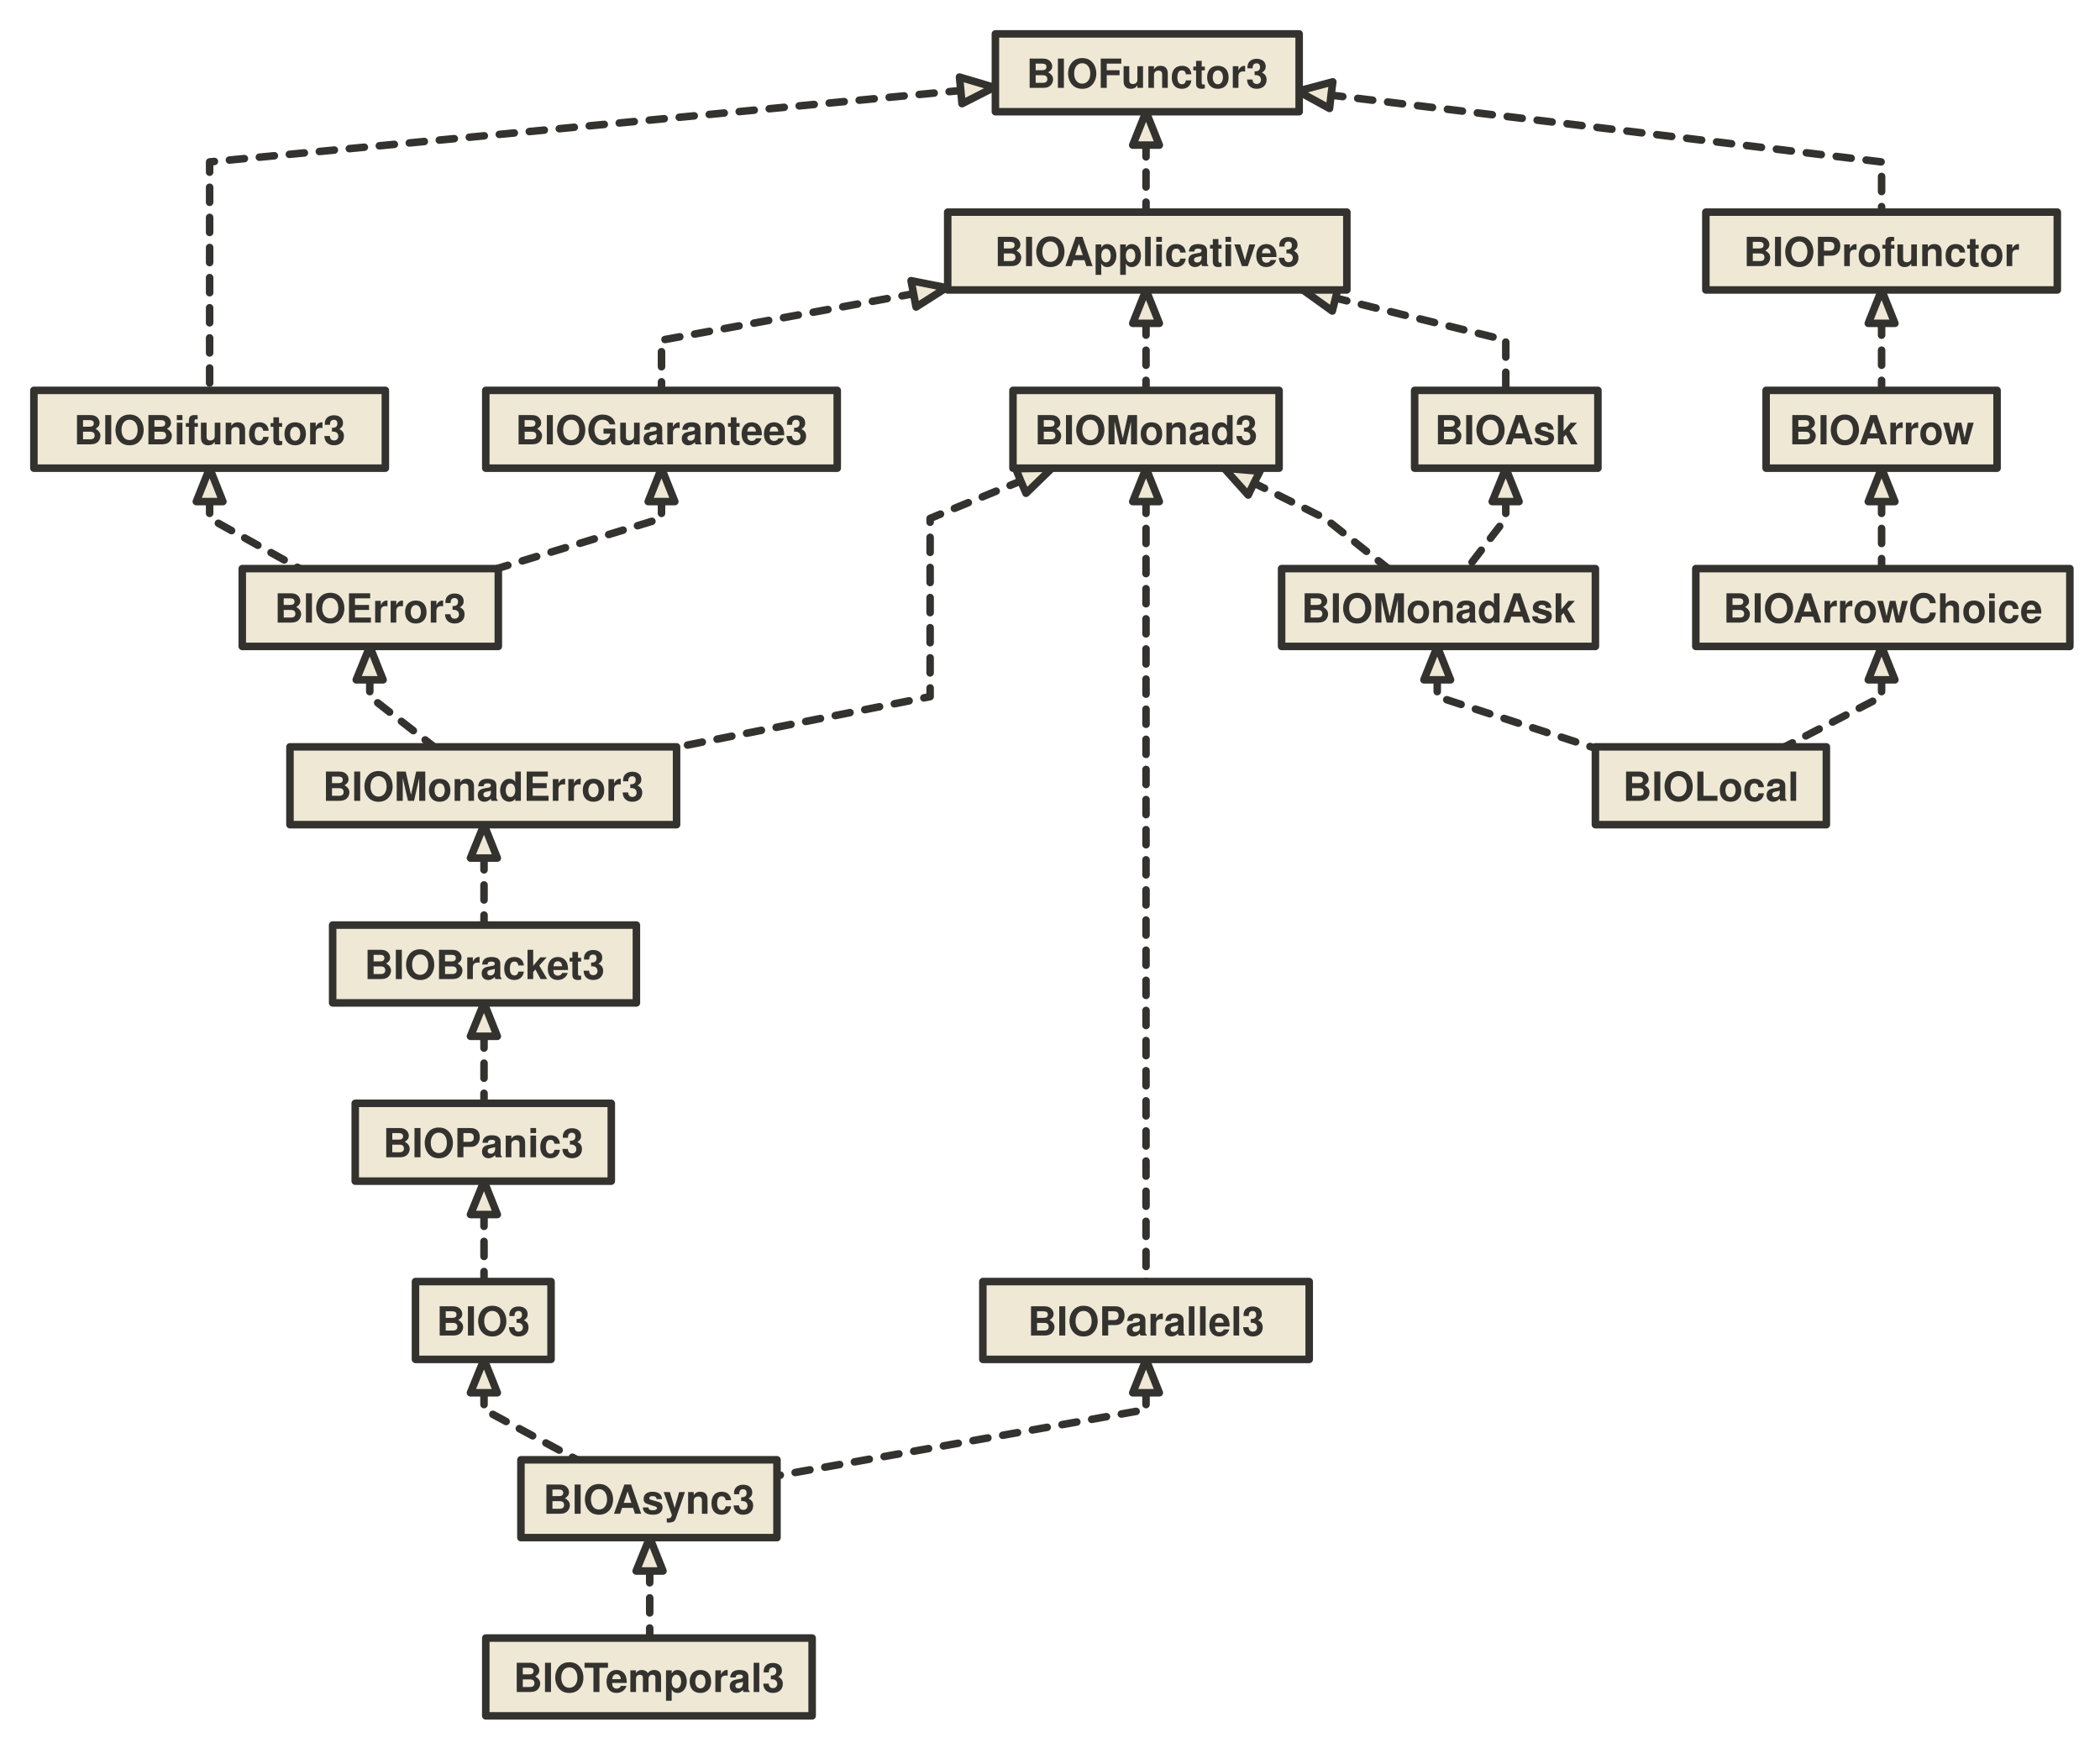
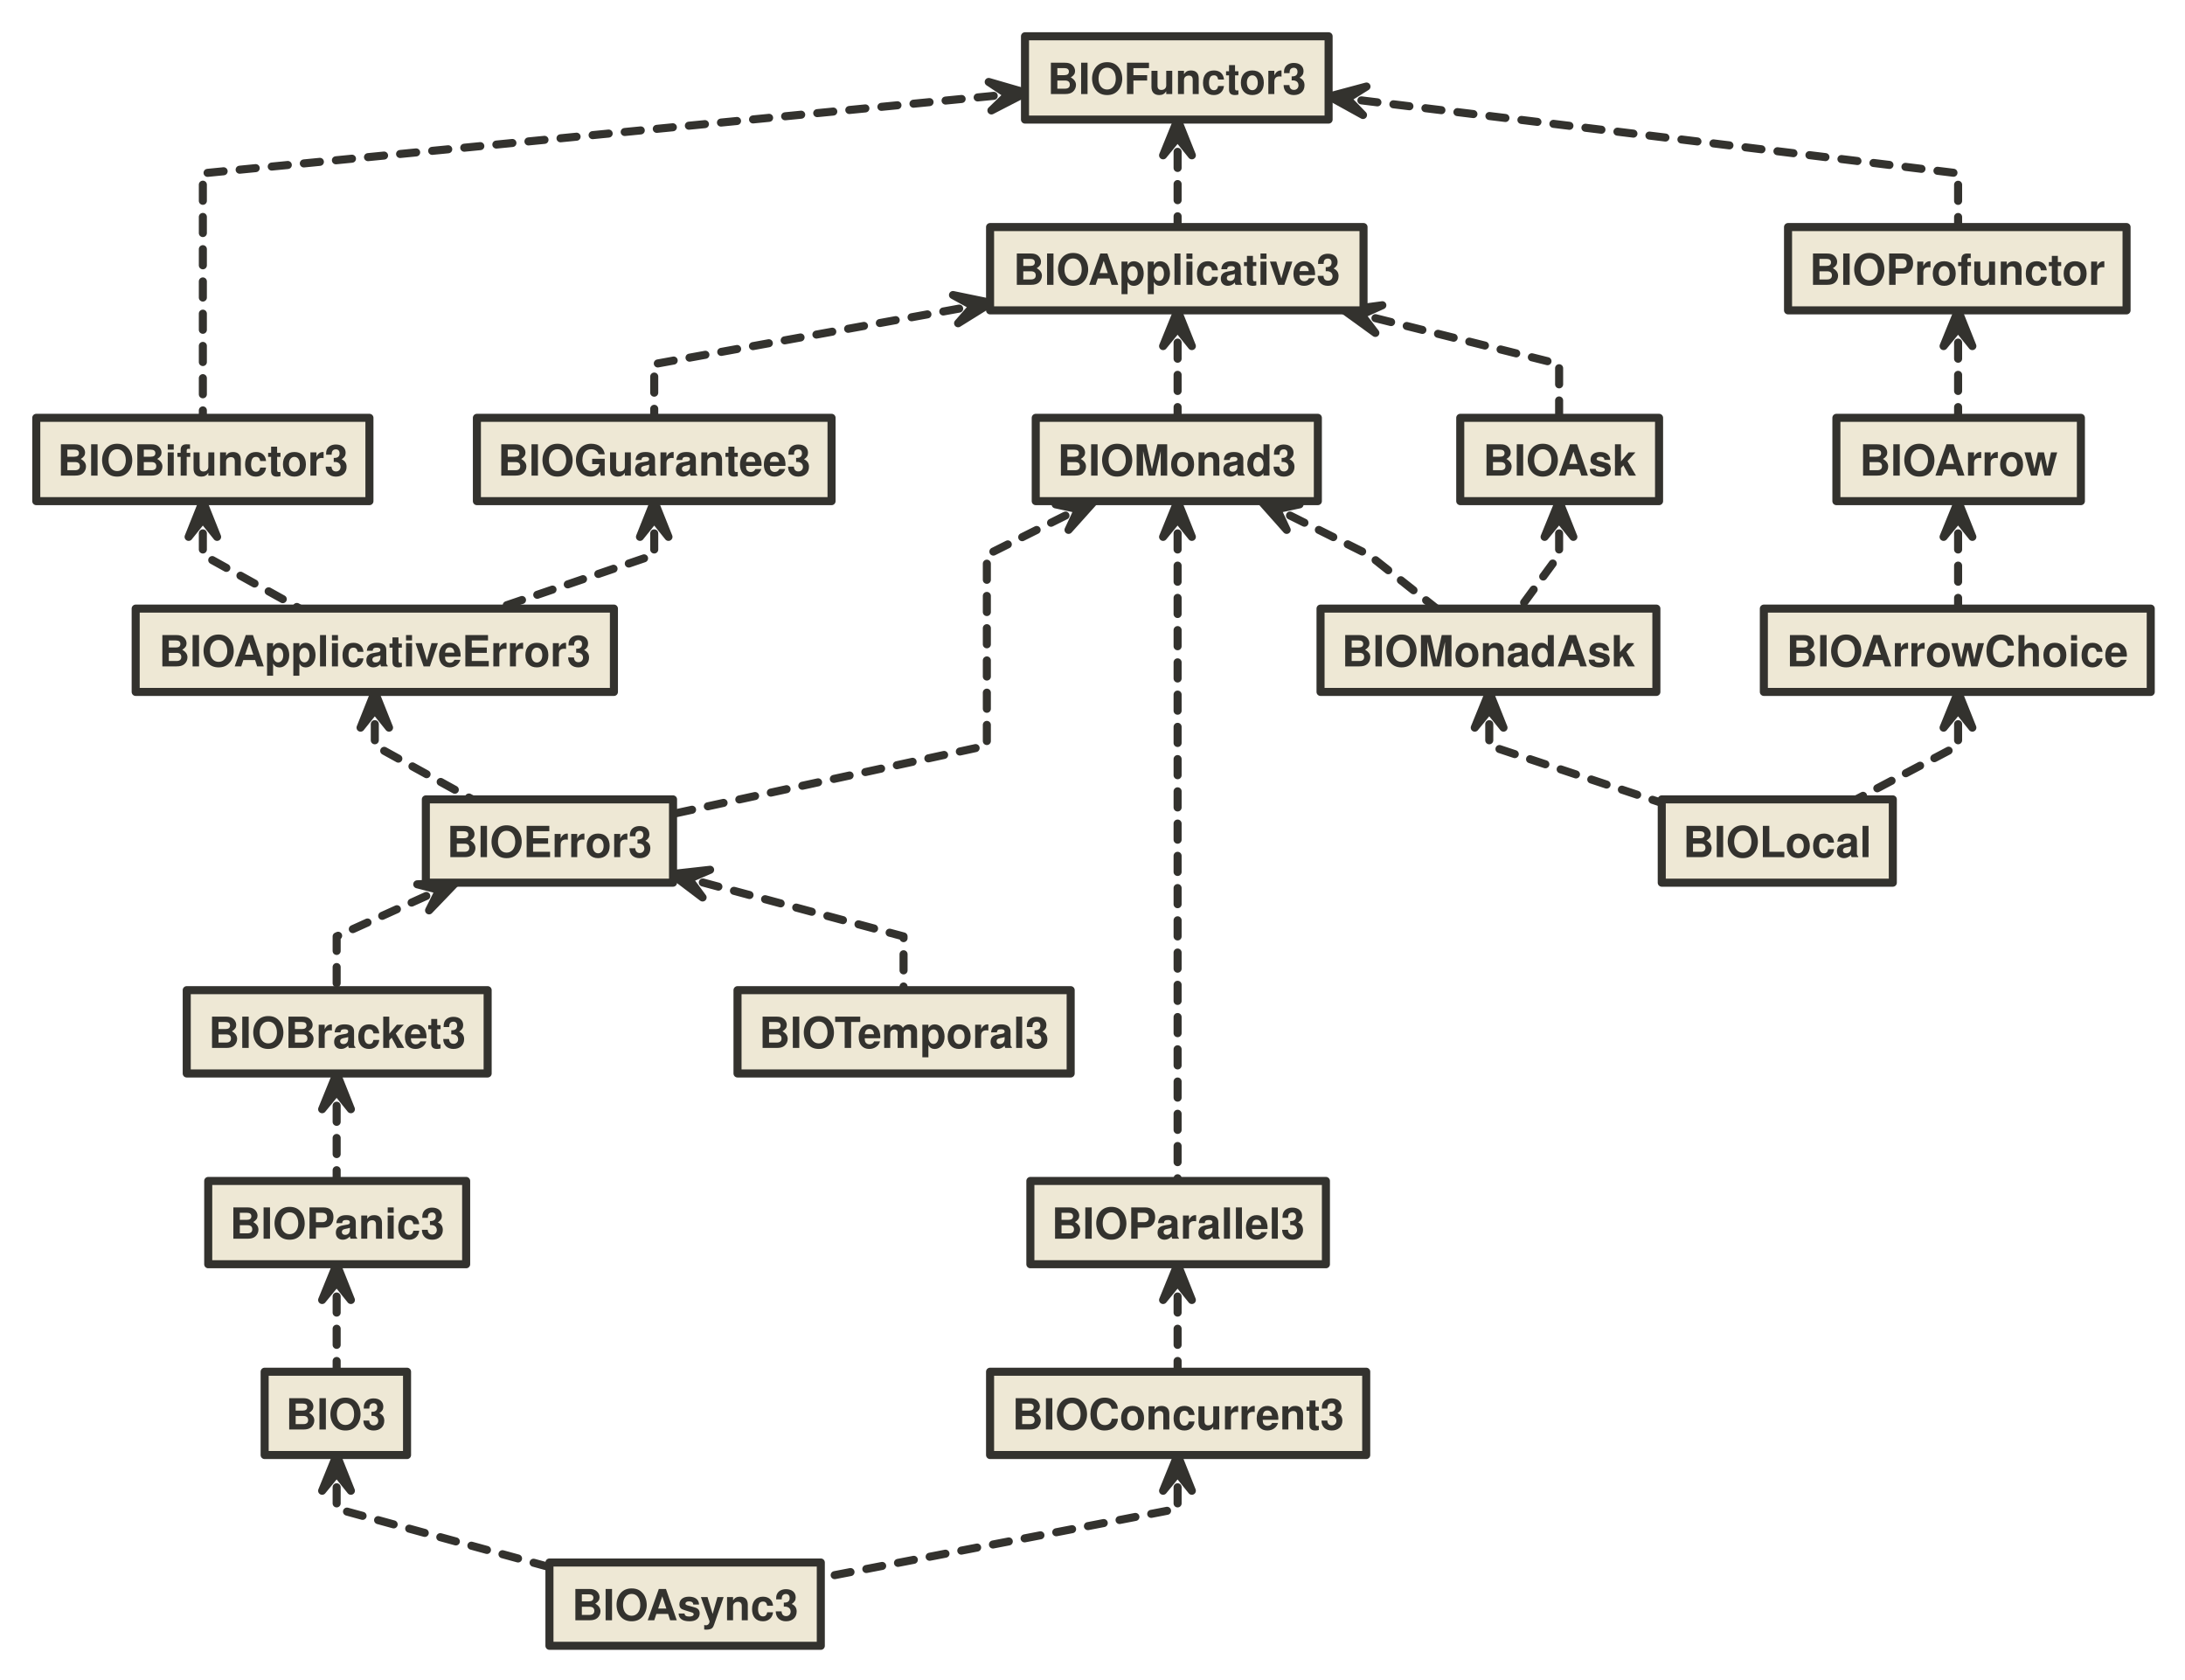
- <svg xmlns="http://www.w3.org/2000/svg" version="1.1" baseProfile="full" width="836.5" height="696" viewbox="0 0 836.5 696" style="font-weight:bold; font-size:12pt; font-family:'Calibri', Helvetica, sans-serif;;stroke-width:3;stroke-linejoin:round;stroke-linecap:round">
-   <path d="M396 34.8 L83.5 64.5 L83.5 100 L83.5 100 L83.5 135.5 L83.5 135.5 L83.5 155.5 L83.5 155.5 " style="stroke:#33322E;fill:none;stroke-dasharray:6 6;" />
-   <path d="M383.2 41.3 L382.7 36 L382.2 30.7 L396 34.8 Z" style="stroke:#33322E;fill:#eee8d5;stroke-dasharray:none;" />
-   <path d="M83.5 186.5 L83.5 206.5 L119.4 226.5 L119.4 226.5 " style="stroke:#33322E;fill:none;stroke-dasharray:6 6;" />
-   <path d="M88.8 199.8 L83.5 199.8 L78.2 199.8 L83.5 186.5 Z" style="stroke:#33322E;fill:#eee8d5;stroke-dasharray:none;" />
-   <path d="M456.5 44.5 L456.5 64.5 L456.5 84.5 L456.5 84.5 " style="stroke:#33322E;fill:none;stroke-dasharray:6 6;" />
-   <path d="M461.8 57.8 L456.5 57.8 L451.2 57.8 L456.5 44.5 Z" style="stroke:#33322E;fill:#eee8d5;stroke-dasharray:none;" />
-   <path d="M377 114.6 L263.5 135.5 L263.5 155.5 L263.5 155.5 " style="stroke:#33322E;fill:none;stroke-dasharray:6 6;" />
-   <path d="M364.9 122.3 L363.9 117 L362.9 111.8 L377 114.6 Z" style="stroke:#33322E;fill:#eee8d5;stroke-dasharray:none;" />
-   <path d="M456.5 115.5 L456.5 135.5 L456.5 155.5 L456.5 155.5 " style="stroke:#33322E;fill:none;stroke-dasharray:6 6;" />
-   <path d="M461.8 128.8 L456.5 128.8 L451.2 128.8 L456.5 115.5 Z" style="stroke:#33322E;fill:#eee8d5;stroke-dasharray:none;" />
-   <path d="M263.5 186.5 L263.5 206.5 L198 226.5 L198 226.5 " style="stroke:#33322E;fill:none;stroke-dasharray:6 6;" />
-   <path d="M268.8 199.8 L263.5 199.8 L258.2 199.8 L263.5 186.5 Z" style="stroke:#33322E;fill:#eee8d5;stroke-dasharray:none;" />
-   <path d="M147.3 257.5 L147.3 277.5 L172.9 297.5 L172.9 297.5 " style="stroke:#33322E;fill:none;stroke-dasharray:6 6;" />
-   <path d="M152.6 270.8 L147.3 270.8 L141.9 270.8 L147.3 257.5 Z" style="stroke:#33322E;fill:#eee8d5;stroke-dasharray:none;" />
-   <path d="M419 186.5 L370.5 206.5 L370.5 242 L370.5 242 L370.5 277.5 L370.5 277.5 L269.8 297.6 L269.8 297.6 " style="stroke:#33322E;fill:none;stroke-dasharray:6 6;" />
-   <path d="M408.7 196.5 L406.6 191.6 L404.6 186.7 L419 186.5 Z" style="stroke:#33322E;fill:#eee8d5;stroke-dasharray:none;" />
-   <path d="M192.8 328.5 L192.8 348.5 L192.8 368.5 L192.8 368.5 " style="stroke:#33322E;fill:none;stroke-dasharray:6 6;" />
-   <path d="M198.1 341.8 L192.8 341.8 L187.4 341.8 L192.8 328.5 Z" style="stroke:#33322E;fill:#eee8d5;stroke-dasharray:none;" />
-   <path d="M192.8 399.5 L192.8 419.5 L192.8 439.5 L192.8 439.5 " style="stroke:#33322E;fill:none;stroke-dasharray:6 6;" />
-   <path d="M198.1 412.8 L192.8 412.8 L187.4 412.8 L192.8 399.5 Z" style="stroke:#33322E;fill:#eee8d5;stroke-dasharray:none;" />
-   <path d="M192.8 470.5 L192.8 490.5 L192.8 510.5 L192.8 510.5 " style="stroke:#33322E;fill:none;stroke-dasharray:6 6;" />
-   <path d="M198.1 483.8 L192.8 483.8 L187.4 483.8 L192.8 470.5 Z" style="stroke:#33322E;fill:#eee8d5;stroke-dasharray:none;" />
-   <path d="M192.8 541.5 L192.8 561.5 L229.9 581.5 L229.9 581.5 " style="stroke:#33322E;fill:none;stroke-dasharray:6 6;" />
-   <path d="M198.1 554.8 L192.8 554.8 L187.4 554.8 L192.8 541.5 Z" style="stroke:#33322E;fill:#eee8d5;stroke-dasharray:none;" />
-   <path d="M456.5 186.5 L456.5 206.5 L456.5 242 L456.5 242 L456.5 277.5 L456.5 277.5 L456.5 313 L456.5 313 L456.5 348.5 L456.5 348.5 L456.5 384 L456.5 384 L456.5 419.5 L456.5 419.5 L456.5 455 L456.5 455 L456.5 490.5 L456.5 490.5 L456.5 510.5 L456.5 510.5 " style="stroke:#33322E;fill:none;stroke-dasharray:6 6;" />
-   <path d="M461.8 199.8 L456.5 199.8 L451.2 199.8 L456.5 186.5 Z" style="stroke:#33322E;fill:#eee8d5;stroke-dasharray:none;" />
-   <path d="M456.5 541.5 L456.5 561.5 L309.8 587.8 L309.8 587.8 " style="stroke:#33322E;fill:none;stroke-dasharray:6 6;" />
-   <path d="M461.8 554.8 L456.5 554.8 L451.2 554.8 L456.5 541.5 Z" style="stroke:#33322E;fill:#eee8d5;stroke-dasharray:none;" />
-   <path d="M258.8 612.5 L258.8 632.5 L258.8 652.5 L258.8 652.5 " style="stroke:#33322E;fill:none;stroke-dasharray:6 6;" />
-   <path d="M264.1 625.8 L258.8 625.8 L253.4 625.8 L258.8 612.5 Z" style="stroke:#33322E;fill:#eee8d5;stroke-dasharray:none;" />
-   <path d="M517 36.3 L749.5 64.5 L749.5 84.5 L749.5 84.5 " style="stroke:#33322E;fill:none;stroke-dasharray:6 6;" />
-   <path d="M530.9 32.6 L530.2 37.9 L529.6 43.2 L517 36.3 Z" style="stroke:#33322E;fill:#eee8d5;stroke-dasharray:none;" />
-   <path d="M749.5 115.5 L749.5 135.5 L749.5 155.5 L749.5 155.5 " style="stroke:#33322E;fill:none;stroke-dasharray:6 6;" />
-   <path d="M754.8 128.8 L749.5 128.8 L744.2 128.8 L749.5 115.5 Z" style="stroke:#33322E;fill:#eee8d5;stroke-dasharray:none;" />
-   <path d="M749.5 186.5 L749.5 206.5 L749.5 226.5 L749.5 226.5 " style="stroke:#33322E;fill:none;stroke-dasharray:6 6;" />
-   <path d="M754.8 199.8 L749.5 199.8 L744.2 199.8 L749.5 186.5 Z" style="stroke:#33322E;fill:#eee8d5;stroke-dasharray:none;" />
-   <path d="M749.5 257.5 L749.5 277.5 L710.9 297.5 L710.9 297.5 " style="stroke:#33322E;fill:none;stroke-dasharray:6 6;" />
-   <path d="M754.8 270.8 L749.5 270.8 L744.2 270.8 L749.5 257.5 Z" style="stroke:#33322E;fill:#eee8d5;stroke-dasharray:none;" />
-   <path d="M519 115.5 L599.8 135.5 L599.8 155.5 L599.8 155.5 " style="stroke:#33322E;fill:none;stroke-dasharray:6 6;" />
-   <path d="M533.3 113.5 L532 118.7 L530.7 123.9 L519 115.5 Z" style="stroke:#33322E;fill:#eee8d5;stroke-dasharray:none;" />
-   <path d="M487.6 186.5 L527.8 206.5 L553 226.5 L553 226.5 " style="stroke:#33322E;fill:none;stroke-dasharray:6 6;" />
-   <path d="M501.9 187.7 L499.5 192.4 L497.2 197.2 L487.6 186.5 Z" style="stroke:#33322E;fill:#eee8d5;stroke-dasharray:none;" />
-   <path d="M599.8 186.5 L599.8 206.5 L584.4 226.5 L584.4 226.5 " style="stroke:#33322E;fill:none;stroke-dasharray:6 6;" />
-   <path d="M605.1 199.8 L599.8 199.8 L594.4 199.8 L599.8 186.5 Z" style="stroke:#33322E;fill:#eee8d5;stroke-dasharray:none;" />
-   <path d="M572.5 257.5 L572.5 277.5 L635 297.9 L635 297.9 " style="stroke:#33322E;fill:none;stroke-dasharray:6 6;" />
-   <path d="M577.8 270.8 L572.5 270.8 L567.2 270.8 L572.5 257.5 Z" style="stroke:#33322E;fill:#eee8d5;stroke-dasharray:none;" />
-   <rect x="396.5" y="13.5" height="31" width="121" style="stroke:#33322E;fill:#eee8d5;stroke-dasharray:none;" />
-   <text x="457" y="35" style="fill: #33322E;text-anchor: middle;">BIOFunctor3</text>
-   <rect x="13.5" y="155.5" height="31" width="140" style="stroke:#33322E;fill:#eee8d5;stroke-dasharray:none;" />
-   <text x="83.5" y="177" style="fill: #33322E;text-anchor: middle;">BIOBifunctor3</text>
-   <rect x="96.5" y="226.5" height="31" width="102" style="stroke:#33322E;fill:#eee8d5;stroke-dasharray:none;" />
-   <text x="147.5" y="248" style="fill: #33322E;text-anchor: middle;">BIOError3</text>
-   <rect x="377.5" y="84.5" height="31" width="159" style="stroke:#33322E;fill:#eee8d5;stroke-dasharray:none;" />
-   <text x="457" y="106" style="fill: #33322E;text-anchor: middle;">BIOApplicative3</text>
-   <rect x="193.5" y="155.5" height="31" width="140" style="stroke:#33322E;fill:#eee8d5;stroke-dasharray:none;" />
-   <text x="263.5" y="177" style="fill: #33322E;text-anchor: middle;">BIOGuarantee3</text>
-   <rect x="403.5" y="155.5" height="31" width="106" style="stroke:#33322E;fill:#eee8d5;stroke-dasharray:none;" />
-   <text x="456.5" y="177" style="fill: #33322E;text-anchor: middle;">BIOMonad3</text>
-   <rect x="115.5" y="297.5" height="31" width="154" style="stroke:#33322E;fill:#eee8d5;stroke-dasharray:none;" />
-   <text x="192.5" y="319" style="fill: #33322E;text-anchor: middle;">BIOMonadError3</text>
-   <rect x="132.5" y="368.5" height="31" width="121" style="stroke:#33322E;fill:#eee8d5;stroke-dasharray:none;" />
-   <text x="193" y="390" style="fill: #33322E;text-anchor: middle;">BIOBracket3</text>
-   <rect x="141.5" y="439.5" height="31" width="102" style="stroke:#33322E;fill:#eee8d5;stroke-dasharray:none;" />
-   <text x="192.5" y="461" style="fill: #33322E;text-anchor: middle;">BIOPanic3</text>
-   <rect x="165.5" y="510.5" height="31" width="54" style="stroke:#33322E;fill:#eee8d5;stroke-dasharray:none;" />
-   <text x="192.5" y="532" style="fill: #33322E;text-anchor: middle;">BIO3</text>
-   <rect x="207.5" y="581.5" height="31" width="102" style="stroke:#33322E;fill:#eee8d5;stroke-dasharray:none;" />
-   <text x="258.5" y="603" style="fill: #33322E;text-anchor: middle;">BIOAsync3</text>
-   <rect x="391.5" y="510.5" height="31" width="130" style="stroke:#33322E;fill:#eee8d5;stroke-dasharray:none;" />
-   <text x="456.5" y="532" style="fill: #33322E;text-anchor: middle;">BIOParallel3</text>
-   <rect x="193.5" y="652.5" height="31" width="130" style="stroke:#33322E;fill:#eee8d5;stroke-dasharray:none;" />
-   <text x="258.5" y="674" style="fill: #33322E;text-anchor: middle;">BIOTemporal3</text>
-   <rect x="679.5" y="84.5" height="31" width="140" style="stroke:#33322E;fill:#eee8d5;stroke-dasharray:none;" />
-   <text x="749.5" y="106" style="fill: #33322E;text-anchor: middle;">BIOProfunctor</text>
-   <rect x="703.5" y="155.5" height="31" width="92" style="stroke:#33322E;fill:#eee8d5;stroke-dasharray:none;" />
-   <text x="749.5" y="177" style="fill: #33322E;text-anchor: middle;">BIOArrow</text>
-   <rect x="675.5" y="226.5" height="31" width="149" style="stroke:#33322E;fill:#eee8d5;stroke-dasharray:none;" />
-   <text x="750" y="248" style="fill: #33322E;text-anchor: middle;">BIOArrowChoice</text>
-   <rect x="635.5" y="297.5" height="31" width="92" style="stroke:#33322E;fill:#eee8d5;stroke-dasharray:none;" />
-   <text x="681.5" y="319" style="fill: #33322E;text-anchor: middle;">BIOLocal</text>
-   <rect x="563.5" y="155.5" height="31" width="73" style="stroke:#33322E;fill:#eee8d5;stroke-dasharray:none;" />
-   <text x="600" y="177" style="fill: #33322E;text-anchor: middle;">BIOAsk</text>
-   <rect x="510.5" y="226.5" height="31" width="125" style="stroke:#33322E;fill:#eee8d5;stroke-dasharray:none;" />
-   <text x="573" y="248" style="fill: #33322E;text-anchor: middle;">BIOMonadAsk</text>
+ <svg xmlns="http://www.w3.org/2000/svg" version="1.1" baseProfile="full" width="813.25" height="625" viewbox="0 0 813.25 625" style="font:bold normal 12pt Helvetica, Helvetica, sans-serif;;stroke-linejoin:round;stroke-linecap:round">
+   <rect x="0" y="0" height="625" width="813.25" style="stroke:none; fill:transparent;" />
+   <path d="M381.8 34.5 L75.5 64.5 L75.5 100 L75.5 100 L75.5 135.5 L75.5 135.5 L75.5 155.5 L75.5 155.5 " style="stroke:#33322E;fill:none;stroke-dasharray:6 6;stroke-width:3;" />
+   <path d="M369 41.1 L375.1 35.2 L368 30.5 L381.8 34.5 Z" style="stroke:#33322E;fill:#33322E;stroke-dasharray:none;stroke-width:3;" />
+   <path d="M75.5 186.5 L75.5 206.5 L111.6 226.5 L111.6 226.5 " style="stroke:#33322E;fill:none;stroke-dasharray:6 6;stroke-width:3;" />
+   <path d="M80.8 199.8 L75.5 193.2 L70.2 199.8 L75.5 186.5 Z" style="stroke:#33322E;fill:#33322E;stroke-dasharray:none;stroke-width:3;" />
+   <path d="M438.3 44.5 L438.3 64.5 L438.3 84.5 L438.3 84.5 " style="stroke:#33322E;fill:none;stroke-dasharray:6 6;stroke-width:3;" />
+   <path d="M443.6 57.8 L438.3 51.2 L432.9 57.8 L438.3 44.5 Z" style="stroke:#33322E;fill:#33322E;stroke-dasharray:none;stroke-width:3;" />
+   <path d="M368.8 112.7 L243.5 135.5 L243.5 155.5 L243.5 155.5 " style="stroke:#33322E;fill:none;stroke-dasharray:6 6;stroke-width:3;" />
+   <path d="M356.6 120.3 L362.2 113.9 L354.7 109.8 L368.8 112.7 Z" style="stroke:#33322E;fill:#33322E;stroke-dasharray:none;stroke-width:3;" />
+   <path d="M438.3 115.5 L438.3 135.5 L438.3 155.5 L438.3 155.5 " style="stroke:#33322E;fill:none;stroke-dasharray:6 6;stroke-width:3;" />
+   <path d="M443.6 128.8 L438.3 122.2 L432.9 128.8 L438.3 115.5 Z" style="stroke:#33322E;fill:#33322E;stroke-dasharray:none;stroke-width:3;" />
+   <path d="M243.5 186.5 L243.5 206.5 L184.9 226.5 L184.9 226.5 " style="stroke:#33322E;fill:none;stroke-dasharray:6 6;stroke-width:3;" />
+   <path d="M248.8 199.8 L243.5 193.2 L238.2 199.8 L243.5 186.5 Z" style="stroke:#33322E;fill:#33322E;stroke-dasharray:none;stroke-width:3;" />
+   <path d="M139.5 257.5 L139.5 277.5 L175.8 297.5 L175.8 297.5 " style="stroke:#33322E;fill:none;stroke-dasharray:6 6;stroke-width:3;" />
+   <path d="M144.8 270.8 L139.5 264.2 L134.2 270.8 L139.5 257.5 Z" style="stroke:#33322E;fill:#33322E;stroke-dasharray:none;stroke-width:3;" />
+   <path d="M407.3 186.5 L367.3 206.5 L367.3 242 L367.3 242 L367.3 277.5 L367.3 277.5 L250 303 L250 303 " style="stroke:#33322E;fill:none;stroke-dasharray:6 6;stroke-width:3;" />
+   <path d="M397.7 197.2 L401.3 189.5 L392.9 187.7 L407.3 186.5 Z" style="stroke:#33322E;fill:#33322E;stroke-dasharray:none;stroke-width:3;" />
+   <path d="M169.6 328.5 L125.3 348.5 L125.3 368.5 L125.3 368.5 " style="stroke:#33322E;fill:none;stroke-dasharray:6 6;stroke-width:3;" />
+   <path d="M159.7 338.8 L163.5 331.2 L155.3 329.1 L169.6 328.5 Z" style="stroke:#33322E;fill:#33322E;stroke-dasharray:none;stroke-width:3;" />
+   <path d="M125.3 399.5 L125.3 419.5 L125.3 439.5 L125.3 439.5 " style="stroke:#33322E;fill:none;stroke-dasharray:6 6;stroke-width:3;" />
+   <path d="M130.6 412.8 L125.3 406.2 L119.9 412.8 L125.3 399.5 Z" style="stroke:#33322E;fill:#33322E;stroke-dasharray:none;stroke-width:3;" />
+   <path d="M125.3 470.5 L125.3 490.5 L125.3 510.5 L125.3 510.5 " style="stroke:#33322E;fill:none;stroke-dasharray:6 6;stroke-width:3;" />
+   <path d="M130.6 483.8 L125.3 477.2 L119.9 483.8 L125.3 470.5 Z" style="stroke:#33322E;fill:#33322E;stroke-dasharray:none;stroke-width:3;" />
+   <path d="M125.3 541.5 L125.3 561.5 L204.5 583.2 L204.5 583.2 " style="stroke:#33322E;fill:none;stroke-dasharray:6 6;stroke-width:3;" />
+   <path d="M130.6 554.8 L125.3 548.2 L119.9 554.8 L125.3 541.5 Z" style="stroke:#33322E;fill:#33322E;stroke-dasharray:none;stroke-width:3;" />
+   <path d="M438.3 186.5 L438.3 206.5 L438.3 242 L438.3 242 L438.3 277.5 L438.3 277.5 L438.3 313 L438.3 313 L438.3 348.5 L438.3 348.5 L438.3 384 L438.3 384 L438.3 419.5 L438.3 419.5 L438.3 439.5 L438.3 439.5 " style="stroke:#33322E;fill:none;stroke-dasharray:6 6;stroke-width:3;" />
+   <path d="M443.6 199.8 L438.3 193.2 L432.9 199.8 L438.3 186.5 Z" style="stroke:#33322E;fill:#33322E;stroke-dasharray:none;stroke-width:3;" />
+   <path d="M438.3 470.5 L438.3 490.5 L438.3 510.5 L438.3 510.5 " style="stroke:#33322E;fill:none;stroke-dasharray:6 6;stroke-width:3;" />
+   <path d="M443.6 483.8 L438.3 477.2 L432.9 483.8 L438.3 470.5 Z" style="stroke:#33322E;fill:#33322E;stroke-dasharray:none;stroke-width:3;" />
+   <path d="M438.3 541.5 L438.3 561.5 L305.5 587.2 L305.5 587.2 " style="stroke:#33322E;fill:none;stroke-dasharray:6 6;stroke-width:3;" />
+   <path d="M443.6 554.8 L438.3 548.2 L432.9 554.8 L438.3 541.5 Z" style="stroke:#33322E;fill:#33322E;stroke-dasharray:none;stroke-width:3;" />
+   <path d="M250 325.3 L336.3 348.5 L336.3 368.5 L336.3 368.5 " style="stroke:#33322E;fill:none;stroke-dasharray:6 6;stroke-width:3;" />
+   <path d="M264.3 323.7 L256.4 327.1 L261.5 334 L250 325.3 Z" style="stroke:#33322E;fill:#33322E;stroke-dasharray:none;stroke-width:3;" />
+   <path d="M494.8 35.9 L728.8 64.5 L728.8 84.5 L728.8 84.5 " style="stroke:#33322E;fill:none;stroke-dasharray:6 6;stroke-width:3;" />
+   <path d="M508.6 32.2 L501.4 36.7 L507.3 42.8 L494.8 35.9 Z" style="stroke:#33322E;fill:#33322E;stroke-dasharray:none;stroke-width:3;" />
+   <path d="M728.8 115.5 L728.8 135.5 L728.8 155.5 L728.8 155.5 " style="stroke:#33322E;fill:none;stroke-dasharray:6 6;stroke-width:3;" />
+   <path d="M734.1 128.8 L728.8 122.2 L723.4 128.8 L728.8 115.5 Z" style="stroke:#33322E;fill:#33322E;stroke-dasharray:none;stroke-width:3;" />
+   <path d="M728.8 186.5 L728.8 206.5 L728.8 226.5 L728.8 226.5 " style="stroke:#33322E;fill:none;stroke-dasharray:6 6;stroke-width:3;" />
+   <path d="M734.1 199.8 L728.8 193.2 L723.4 199.8 L728.8 186.5 Z" style="stroke:#33322E;fill:#33322E;stroke-dasharray:none;stroke-width:3;" />
+   <path d="M728.8 257.5 L728.8 277.5 L690.9 297.5 L690.9 297.5 " style="stroke:#33322E;fill:none;stroke-dasharray:6 6;stroke-width:3;" />
+   <path d="M734.1 270.8 L728.8 264.2 L723.4 270.8 L728.8 257.5 Z" style="stroke:#33322E;fill:#33322E;stroke-dasharray:none;stroke-width:3;" />
+   <path d="M500.3 115.5 L580.3 135.5 L580.3 155.5 L580.3 155.5 " style="stroke:#33322E;fill:none;stroke-dasharray:6 6;stroke-width:3;" />
+   <path d="M514.5 113.6 L506.7 117.1 L511.9 123.9 L500.3 115.5 Z" style="stroke:#33322E;fill:#33322E;stroke-dasharray:none;stroke-width:3;" />
+   <path d="M469.4 186.5 L509.5 206.5 L534.7 226.5 L534.7 226.5 " style="stroke:#33322E;fill:none;stroke-dasharray:6 6;stroke-width:3;" />
+   <path d="M483.7 187.7 L475.3 189.5 L478.9 197.2 L469.4 186.5 Z" style="stroke:#33322E;fill:#33322E;stroke-dasharray:none;stroke-width:3;" />
+   <path d="M580.3 186.5 L580.3 206.5 L565.6 226.5 L565.6 226.5 " style="stroke:#33322E;fill:none;stroke-dasharray:6 6;stroke-width:3;" />
+   <path d="M585.6 199.8 L580.3 193.2 L574.9 199.8 L580.3 186.5 Z" style="stroke:#33322E;fill:#33322E;stroke-dasharray:none;stroke-width:3;" />
+   <path d="M554.3 257.5 L554.3 277.5 L618.5 298.8 L618.5 298.8 " style="stroke:#33322E;fill:none;stroke-dasharray:6 6;stroke-width:3;" />
+   <path d="M559.6 270.8 L554.3 264.2 L548.9 270.8 L554.3 257.5 Z" style="stroke:#33322E;fill:#33322E;stroke-dasharray:none;stroke-width:3;" />
+   <rect x="381.5" y="13.5" height="31" width="113" data-name="BIOFunctor3" style="stroke:#33322E;fill:#eee8d5;stroke-dasharray:none;stroke-width:3;" />
+   <text x="438" y="35" style="fill: #33322E;font:bold  12pt Helvetica, Helvetica, sans-serif;text-anchor: middle;" data-name="BIOFunctor3">BIOFunctor3</text>
+   <rect x="13.5" y="155.5" height="31" width="124" data-name="BIOBifunctor3" style="stroke:#33322E;fill:#eee8d5;stroke-dasharray:none;stroke-width:3;" />
+   <text x="75.5" y="177" style="fill: #33322E;font:bold  12pt Helvetica, Helvetica, sans-serif;text-anchor: middle;" data-name="BIOBifunctor3">BIOBifunctor3</text>
+   <rect x="50.5" y="226.5" height="31" width="178" data-name="BIOApplicativeError3" style="stroke:#33322E;fill:#eee8d5;stroke-dasharray:none;stroke-width:3;" />
+   <text x="139.5" y="248" style="fill: #33322E;font:bold  12pt Helvetica, Helvetica, sans-serif;text-anchor: middle;" data-name="BIOApplicativeError3">BIOApplicativeError3</text>
+   <rect x="368.5" y="84.5" height="31" width="139" data-name="BIOApplicative3" style="stroke:#33322E;fill:#eee8d5;stroke-dasharray:none;stroke-width:3;" />
+   <text x="438" y="106" style="fill: #33322E;font:bold  12pt Helvetica, Helvetica, sans-serif;text-anchor: middle;" data-name="BIOApplicative3">BIOApplicative3</text>
+   <rect x="177.5" y="155.5" height="31" width="132" data-name="BIOGuarantee3" style="stroke:#33322E;fill:#eee8d5;stroke-dasharray:none;stroke-width:3;" />
+   <text x="243.5" y="177" style="fill: #33322E;font:bold  12pt Helvetica, Helvetica, sans-serif;text-anchor: middle;" data-name="BIOGuarantee3">BIOGuarantee3</text>
+   <rect x="385.5" y="155.5" height="31" width="105" data-name="BIOMonad3" style="stroke:#33322E;fill:#eee8d5;stroke-dasharray:none;stroke-width:3;" />
+   <text x="438" y="177" style="fill: #33322E;font:bold  12pt Helvetica, Helvetica, sans-serif;text-anchor: middle;" data-name="BIOMonad3">BIOMonad3</text>
+   <rect x="158.5" y="297.5" height="31" width="92" data-name="BIOError3" style="stroke:#33322E;fill:#eee8d5;stroke-dasharray:none;stroke-width:3;" />
+   <text x="204.5" y="319" style="fill: #33322E;font:bold  12pt Helvetica, Helvetica, sans-serif;text-anchor: middle;" data-name="BIOError3">BIOError3</text>
+   <rect x="69.5" y="368.5" height="31" width="112" data-name="BIOBracket3" style="stroke:#33322E;fill:#eee8d5;stroke-dasharray:none;stroke-width:3;" />
+   <text x="125.5" y="390" style="fill: #33322E;font:bold  12pt Helvetica, Helvetica, sans-serif;text-anchor: middle;" data-name="BIOBracket3">BIOBracket3</text>
+   <rect x="77.5" y="439.5" height="31" width="96" data-name="BIOPanic3" style="stroke:#33322E;fill:#eee8d5;stroke-dasharray:none;stroke-width:3;" />
+   <text x="125.5" y="461" style="fill: #33322E;font:bold  12pt Helvetica, Helvetica, sans-serif;text-anchor: middle;" data-name="BIOPanic3">BIOPanic3</text>
+   <rect x="98.5" y="510.5" height="31" width="53" data-name="BIO3" style="stroke:#33322E;fill:#eee8d5;stroke-dasharray:none;stroke-width:3;" />
+   <text x="125" y="532" style="fill: #33322E;font:bold  12pt Helvetica, Helvetica, sans-serif;text-anchor: middle;" data-name="BIO3">BIO3</text>
+   <rect x="204.5" y="581.5" height="31" width="101" data-name="BIOAsync3" style="stroke:#33322E;fill:#eee8d5;stroke-dasharray:none;stroke-width:3;" />
+   <text x="255" y="603" style="fill: #33322E;font:bold  12pt Helvetica, Helvetica, sans-serif;text-anchor: middle;" data-name="BIOAsync3">BIOAsync3</text>
+   <rect x="383.5" y="439.5" height="31" width="110" data-name="BIOParallel3" style="stroke:#33322E;fill:#eee8d5;stroke-dasharray:none;stroke-width:3;" />
+   <text x="438.5" y="461" style="fill: #33322E;font:bold  12pt Helvetica, Helvetica, sans-serif;text-anchor: middle;" data-name="BIOParallel3">BIOParallel3</text>
+   <rect x="368.5" y="510.5" height="31" width="140" data-name="BIOConcurrent3" style="stroke:#33322E;fill:#eee8d5;stroke-dasharray:none;stroke-width:3;" />
+   <text x="438.5" y="532" style="fill: #33322E;font:bold  12pt Helvetica, Helvetica, sans-serif;text-anchor: middle;" data-name="BIOConcurrent3">BIOConcurrent3</text>
+   <rect x="274.5" y="368.5" height="31" width="124" data-name="BIOTemporal3" style="stroke:#33322E;fill:#eee8d5;stroke-dasharray:none;stroke-width:3;" />
+   <text x="336.5" y="390" style="fill: #33322E;font:bold  12pt Helvetica, Helvetica, sans-serif;text-anchor: middle;" data-name="BIOTemporal3">BIOTemporal3</text>
+   <rect x="665.5" y="84.5" height="31" width="126" data-name="BIOProfunctor" style="stroke:#33322E;fill:#eee8d5;stroke-dasharray:none;stroke-width:3;" />
+   <text x="728.5" y="106" style="fill: #33322E;font:bold  12pt Helvetica, Helvetica, sans-serif;text-anchor: middle;" data-name="BIOProfunctor">BIOProfunctor</text>
+   <rect x="683.5" y="155.5" height="31" width="91" data-name="BIOArrow" style="stroke:#33322E;fill:#eee8d5;stroke-dasharray:none;stroke-width:3;" />
+   <text x="729" y="177" style="fill: #33322E;font:bold  12pt Helvetica, Helvetica, sans-serif;text-anchor: middle;" data-name="BIOArrow">BIOArrow</text>
+   <rect x="656.5" y="226.5" height="31" width="144" data-name="BIOArrowChoice" style="stroke:#33322E;fill:#eee8d5;stroke-dasharray:none;stroke-width:3;" />
+   <text x="728.5" y="248" style="fill: #33322E;font:bold  12pt Helvetica, Helvetica, sans-serif;text-anchor: middle;" data-name="BIOArrowChoice">BIOArrowChoice</text>
+   <rect x="618.5" y="297.5" height="31" width="86" data-name="BIOLocal" style="stroke:#33322E;fill:#eee8d5;stroke-dasharray:none;stroke-width:3;" />
+   <text x="661.5" y="319" style="fill: #33322E;font:bold  12pt Helvetica, Helvetica, sans-serif;text-anchor: middle;" data-name="BIOLocal">BIOLocal</text>
+   <rect x="543.5" y="155.5" height="31" width="74" data-name="BIOAsk" style="stroke:#33322E;fill:#eee8d5;stroke-dasharray:none;stroke-width:3;" />
+   <text x="580.5" y="177" style="fill: #33322E;font:bold  12pt Helvetica, Helvetica, sans-serif;text-anchor: middle;" data-name="BIOAsk">BIOAsk</text>
+   <rect x="491.5" y="226.5" height="31" width="125" data-name="BIOMonadAsk" style="stroke:#33322E;fill:#eee8d5;stroke-dasharray:none;stroke-width:3;" />
+   <text x="554" y="248" style="fill: #33322E;font:bold  12pt Helvetica, Helvetica, sans-serif;text-anchor: middle;" data-name="BIOMonadAsk">BIOMonadAsk</text>
</svg>
